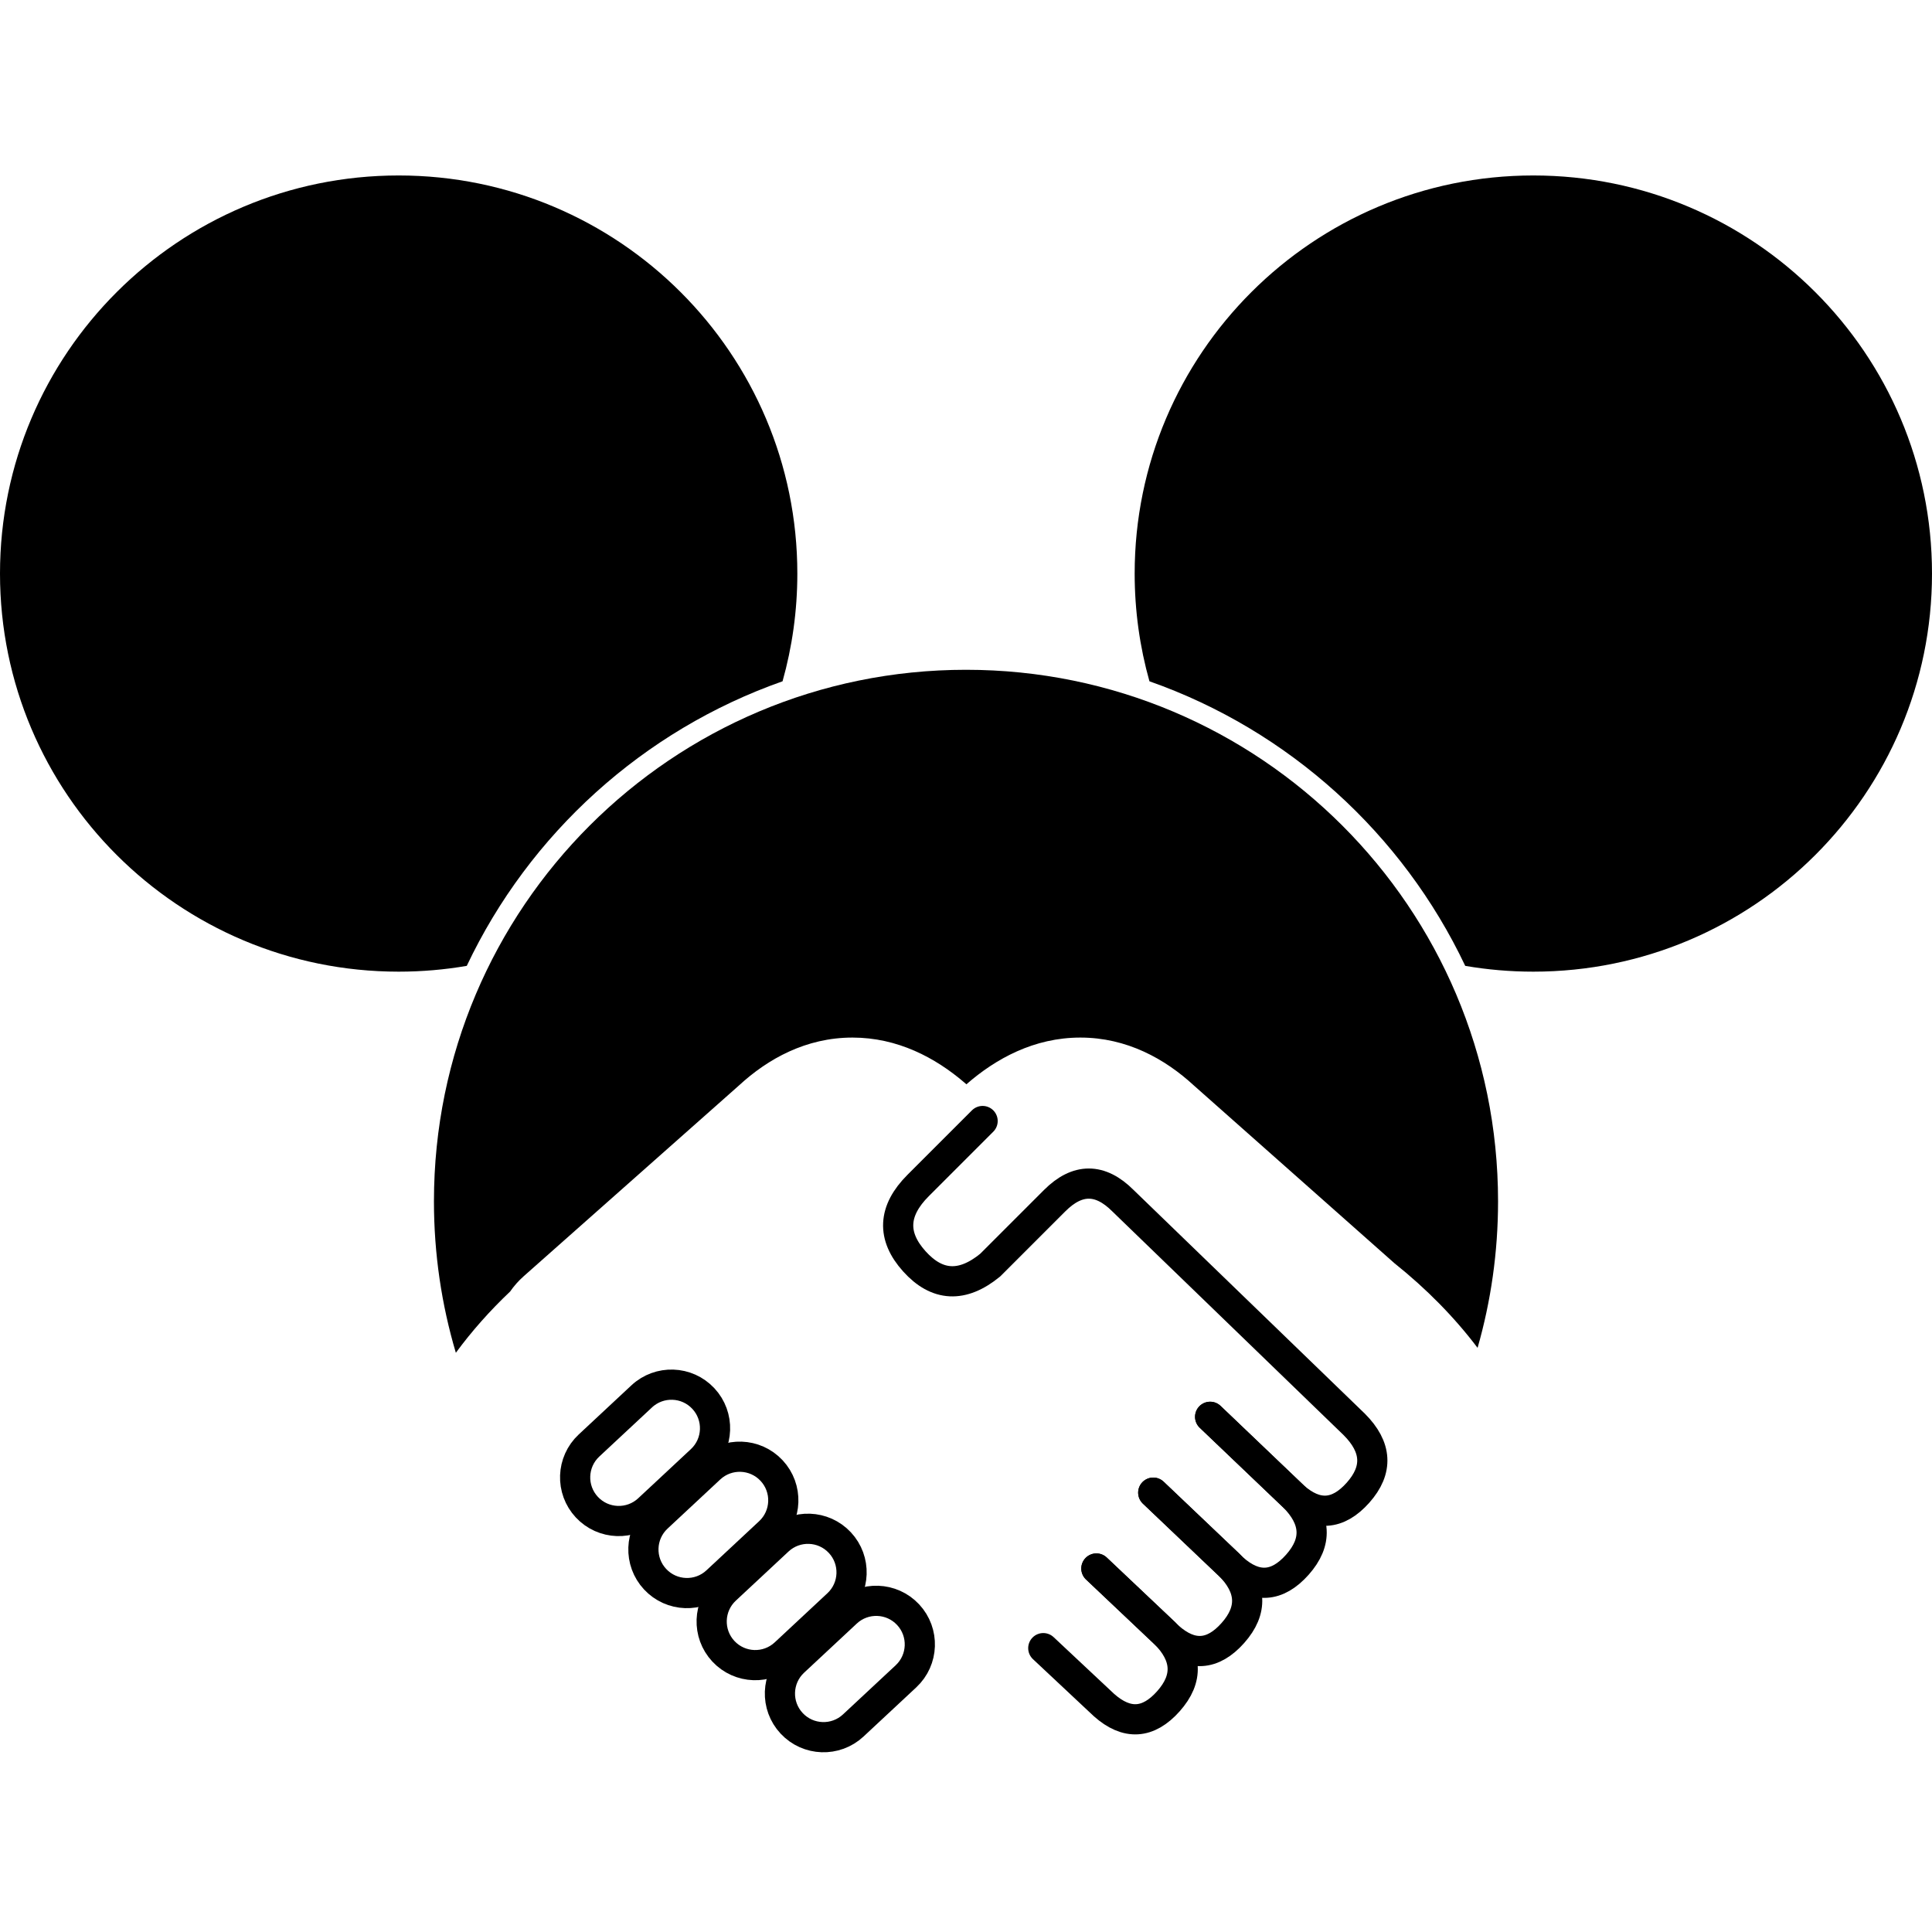
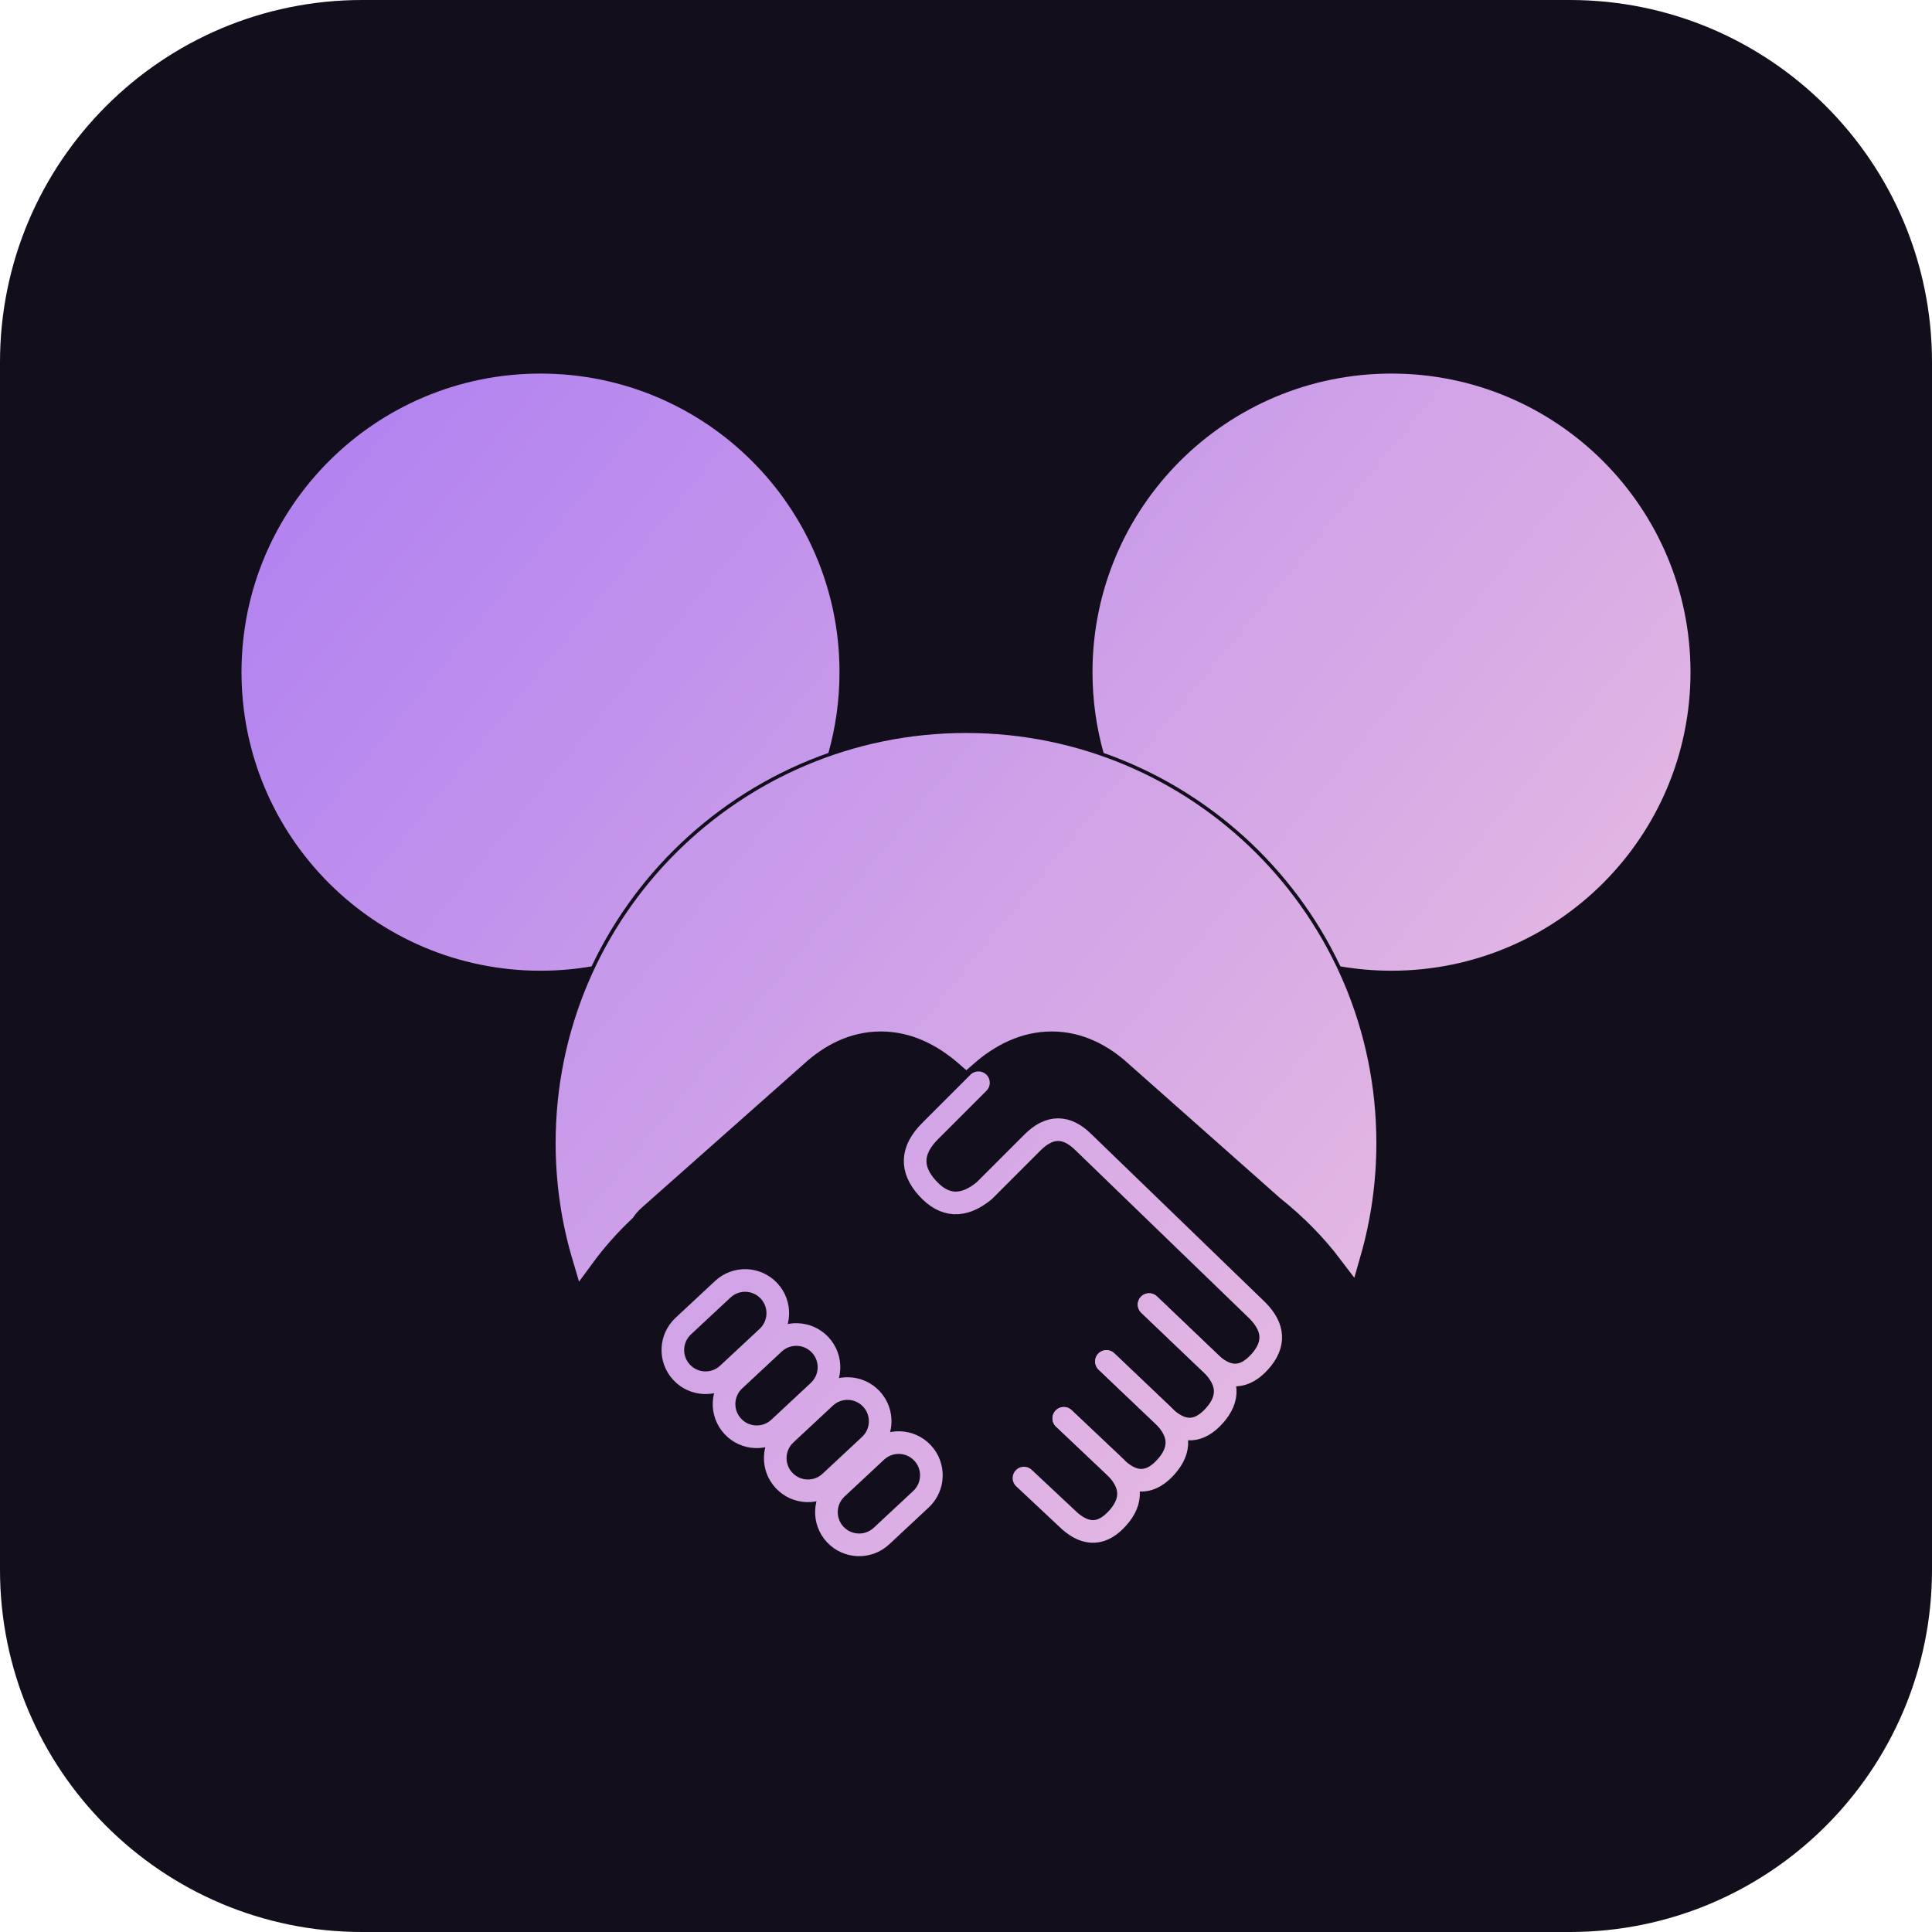
<svg xmlns="http://www.w3.org/2000/svg" width="512" height="512" viewBox="0 0 512 512" fill="none">
-   <g transform="translate(0 46.5)">
-     <path d="M105.651 0C164 0 211.302 47.234 211.302 105.5C211.302 115.393 209.935 124.968 207.385 134.048C170.444 147.041 140.3 174.428 123.698 209.464C117.834 210.472 111.804 211 105.651 211C47.301 211 0 163.766 0 105.5C0 47.234 47.301 0 105.651 0Z" fill="black" />
-     <path d="M406.349 0C464.699 0 512 47.234 512 105.5C512 163.766 464.699 211 406.349 211C400.196 211 394.165 210.472 388.3 209.464C371.699 174.428 341.555 147.041 304.614 134.048C302.064 124.968 300.698 115.393 300.698 105.5C300.698 47.234 348 0 406.349 0Z" fill="black" />
-     <path d="M256 131C333.872 131 397 194.067 397 271.864C397 285.332 395.106 298.358 391.573 310.692C385.417 302.557 378.008 295.032 369.542 288.268L316.382 241.158C308.73 234.104 298.603 228.467 286.301 228.467C274.064 228.467 263.885 234.05 256.107 240.851L255.563 240.379C247.857 233.793 237.867 228.467 225.915 228.467C213.604 228.467 203.472 234.111 195.818 241.173L138.786 291.716C137.397 292.947 136.197 294.311 135.186 295.772C129.822 300.854 125.006 306.28 120.806 312C117.028 299.28 115 285.808 115 271.864C115 194.067 178.128 131 256 131Z" fill="black" />
-     <path d="M260.401 250.582L243.316 267.667C236.616 274.367 236.281 281.067 242.311 287.767C248.341 294.466 255.041 294.801 262.411 288.771L279.496 271.687C285.526 265.657 291.556 265.657 297.585 271.687L358.89 330.981C364.92 337.011 365.255 343.041 359.895 349.071C354.535 355.101 348.84 355.436 342.81 350.076L320.7 328.971" stroke="black" stroke-width="8" stroke-linecap="round" stroke-linejoin="round" />
-     <path d="M320.7 328.971L342.81 350.075C348.84 356.105 349.175 362.135 343.815 368.165C338.455 374.195 332.76 374.53 326.73 369.17L305.625 349.07" stroke="black" stroke-width="8" stroke-linecap="round" stroke-linejoin="round" />
-     <path d="M305.625 349.071L325.725 368.166C331.755 374.195 332.09 380.225 326.73 386.255C321.37 392.285 315.675 392.62 309.645 387.26L290.551 369.171" stroke="black" stroke-width="8" stroke-linecap="round" stroke-linejoin="round" />
-     <path d="M290.551 369.17L308.64 386.255C314.67 392.285 315.005 398.315 309.645 404.345C304.285 410.375 298.59 410.71 292.56 405.35L276.481 390.275" stroke="black" stroke-width="8" stroke-linecap="round" stroke-linejoin="round" />
-     <path d="M170.058 323.554L156.093 336.577C151.424 340.93 151.169 348.243 155.522 352.911C159.875 357.58 167.189 357.835 171.857 353.482L185.822 340.459C190.49 336.106 190.745 328.793 186.392 324.125C182.039 319.457 174.726 319.201 170.058 323.554Z" stroke="black" stroke-width="8" />
-     <path d="M188.147 342.649L174.182 355.672C169.514 360.025 169.259 367.338 173.612 372.006C177.965 376.674 185.278 376.93 189.946 372.577L203.911 359.554C208.58 355.201 208.835 347.888 204.482 343.219C200.129 338.551 192.815 338.296 188.147 342.649Z" stroke="black" stroke-width="8" />
-     <path d="M206.237 361.744L192.272 374.766C187.604 379.12 187.349 386.433 191.702 391.101C196.055 395.769 203.368 396.025 208.036 391.671L222.001 378.649C226.67 374.296 226.925 366.982 222.572 362.314C218.219 357.646 210.906 357.391 206.237 361.744Z" stroke="black" stroke-width="8" />
-     <path d="M224.327 380.838L210.362 393.861C205.694 398.214 205.438 405.527 209.792 410.195C214.145 414.863 221.458 415.119 226.126 410.766L240.091 397.743C244.759 393.39 245.015 386.077 240.662 381.408C236.308 376.74 228.995 376.485 224.327 380.838Z" stroke="black" stroke-width="8" />
+   <defs>
+     <linearGradient id="brand-gradient" x1="0" y1="0" x2="512" y2="418.648" gradientUnits="userSpaceOnUse">
+       <stop offset="0" stop-color="hsl(265 80% 72%)" />
+       <stop offset="1" stop-color="#F3C8DE" />
+     </linearGradient>
+   </defs>
+   <rect width="512" height="512" rx="96" ry="96" fill="hsl(258 30% 8%)" />
+   <g transform="translate(64 99) scale(0.75)">
+     <path d="M105.651 0C164 0 211.302 47.234 211.302 105.5C211.302 115.393 209.935 124.968 207.385 134.048C170.444 147.041 140.3 174.428 123.698 209.464C117.834 210.472 111.804 211 105.651 211C47.301 211 0 163.766 0 105.5C0 47.234 47.301 0 105.651 0Z" fill="url(#brand-gradient)" />
+     <path d="M406.349 0C464.699 0 512 47.234 512 105.5C512 163.766 464.699 211 406.349 211C400.196 211 394.165 210.472 388.3 209.464C371.699 174.428 341.555 147.041 304.614 134.048C302.064 124.968 300.698 115.393 300.698 105.5C300.698 47.234 348 0 406.349 0Z" fill="url(#brand-gradient)" />
+     <path d="M256 131C333.872 131 397 194.067 397 271.864C397 285.332 395.106 298.358 391.573 310.692C385.417 302.557 378.008 295.032 369.542 288.268L316.382 241.158C308.73 234.104 298.603 228.467 286.301 228.467C274.064 228.467 263.885 234.05 256.107 240.851L255.563 240.379C247.857 233.793 237.867 228.467 225.915 228.467C213.604 228.467 203.472 234.111 195.818 241.173L138.786 291.716C137.397 292.947 136.197 294.311 135.186 295.772C129.822 300.854 125.006 306.28 120.806 312C117.028 299.28 115 285.808 115 271.864C115 194.067 178.128 131 256 131Z" fill="url(#brand-gradient)" stroke="url(#brand-gradient)" stroke-width="8" />
+     <path d="M260.401 250.582L243.316 267.667C236.616 274.367 236.281 281.067 242.311 287.767C248.341 294.466 255.041 294.801 262.411 288.771L279.496 271.687C285.526 265.657 291.556 265.657 297.585 271.687L358.89 330.981C364.92 337.011 365.255 343.041 359.895 349.071C354.535 355.101 348.84 355.436 342.81 350.076L320.7 328.971" stroke="url(#brand-gradient)" stroke-width="8" stroke-linecap="round" stroke-linejoin="round" />
+     <path d="M320.7 328.971L342.81 350.075C348.84 356.105 349.175 362.135 343.815 368.165C338.455 374.195 332.76 374.53 326.73 369.17L305.625 349.07" stroke="url(#brand-gradient)" stroke-width="8" stroke-linecap="round" stroke-linejoin="round" />
+     <path d="M305.625 349.071L325.725 368.166C331.755 374.195 332.09 380.225 326.73 386.255C321.37 392.285 315.675 392.62 309.645 387.26L290.551 369.171" stroke="url(#brand-gradient)" stroke-width="8" stroke-linecap="round" stroke-linejoin="round" />
+     <path d="M290.551 369.17L308.64 386.255C314.67 392.285 315.005 398.315 309.645 404.345C304.285 410.375 298.59 410.71 292.56 405.35L276.481 390.275" stroke="url(#brand-gradient)" stroke-width="8" stroke-linecap="round" stroke-linejoin="round" />
+     <path d="M170.058 323.554L156.093 336.577C151.424 340.93 151.169 348.243 155.522 352.911C159.875 357.58 167.189 357.835 171.857 353.482L185.822 340.459C190.49 336.106 190.745 328.793 186.392 324.125C182.039 319.457 174.726 319.201 170.058 323.554Z" stroke="url(#brand-gradient)" stroke-width="8" />
+     <path d="M188.147 342.649L174.182 355.672C169.514 360.025 169.259 367.338 173.612 372.006C177.965 376.674 185.278 376.93 189.946 372.577L203.911 359.554C208.58 355.201 208.835 347.888 204.482 343.219C200.129 338.551 192.815 338.296 188.147 342.649Z" stroke="url(#brand-gradient)" stroke-width="8" />
+     <path d="M206.237 361.744L192.272 374.766C187.604 379.12 187.349 386.433 191.702 391.101C196.055 395.769 203.368 396.025 208.036 391.671L222.001 378.649C226.67 374.296 226.925 366.982 222.572 362.314C218.219 357.646 210.906 357.391 206.237 361.744Z" stroke="url(#brand-gradient)" stroke-width="8" />
+     <path d="M224.327 380.838L210.362 393.861C205.694 398.214 205.438 405.527 209.792 410.195C214.145 414.863 221.458 415.119 226.126 410.766L240.091 397.743C244.759 393.39 245.015 386.077 240.662 381.408C236.308 376.74 228.995 376.485 224.327 380.838Z" stroke="url(#brand-gradient)" stroke-width="8" />
  </g>
</svg>
